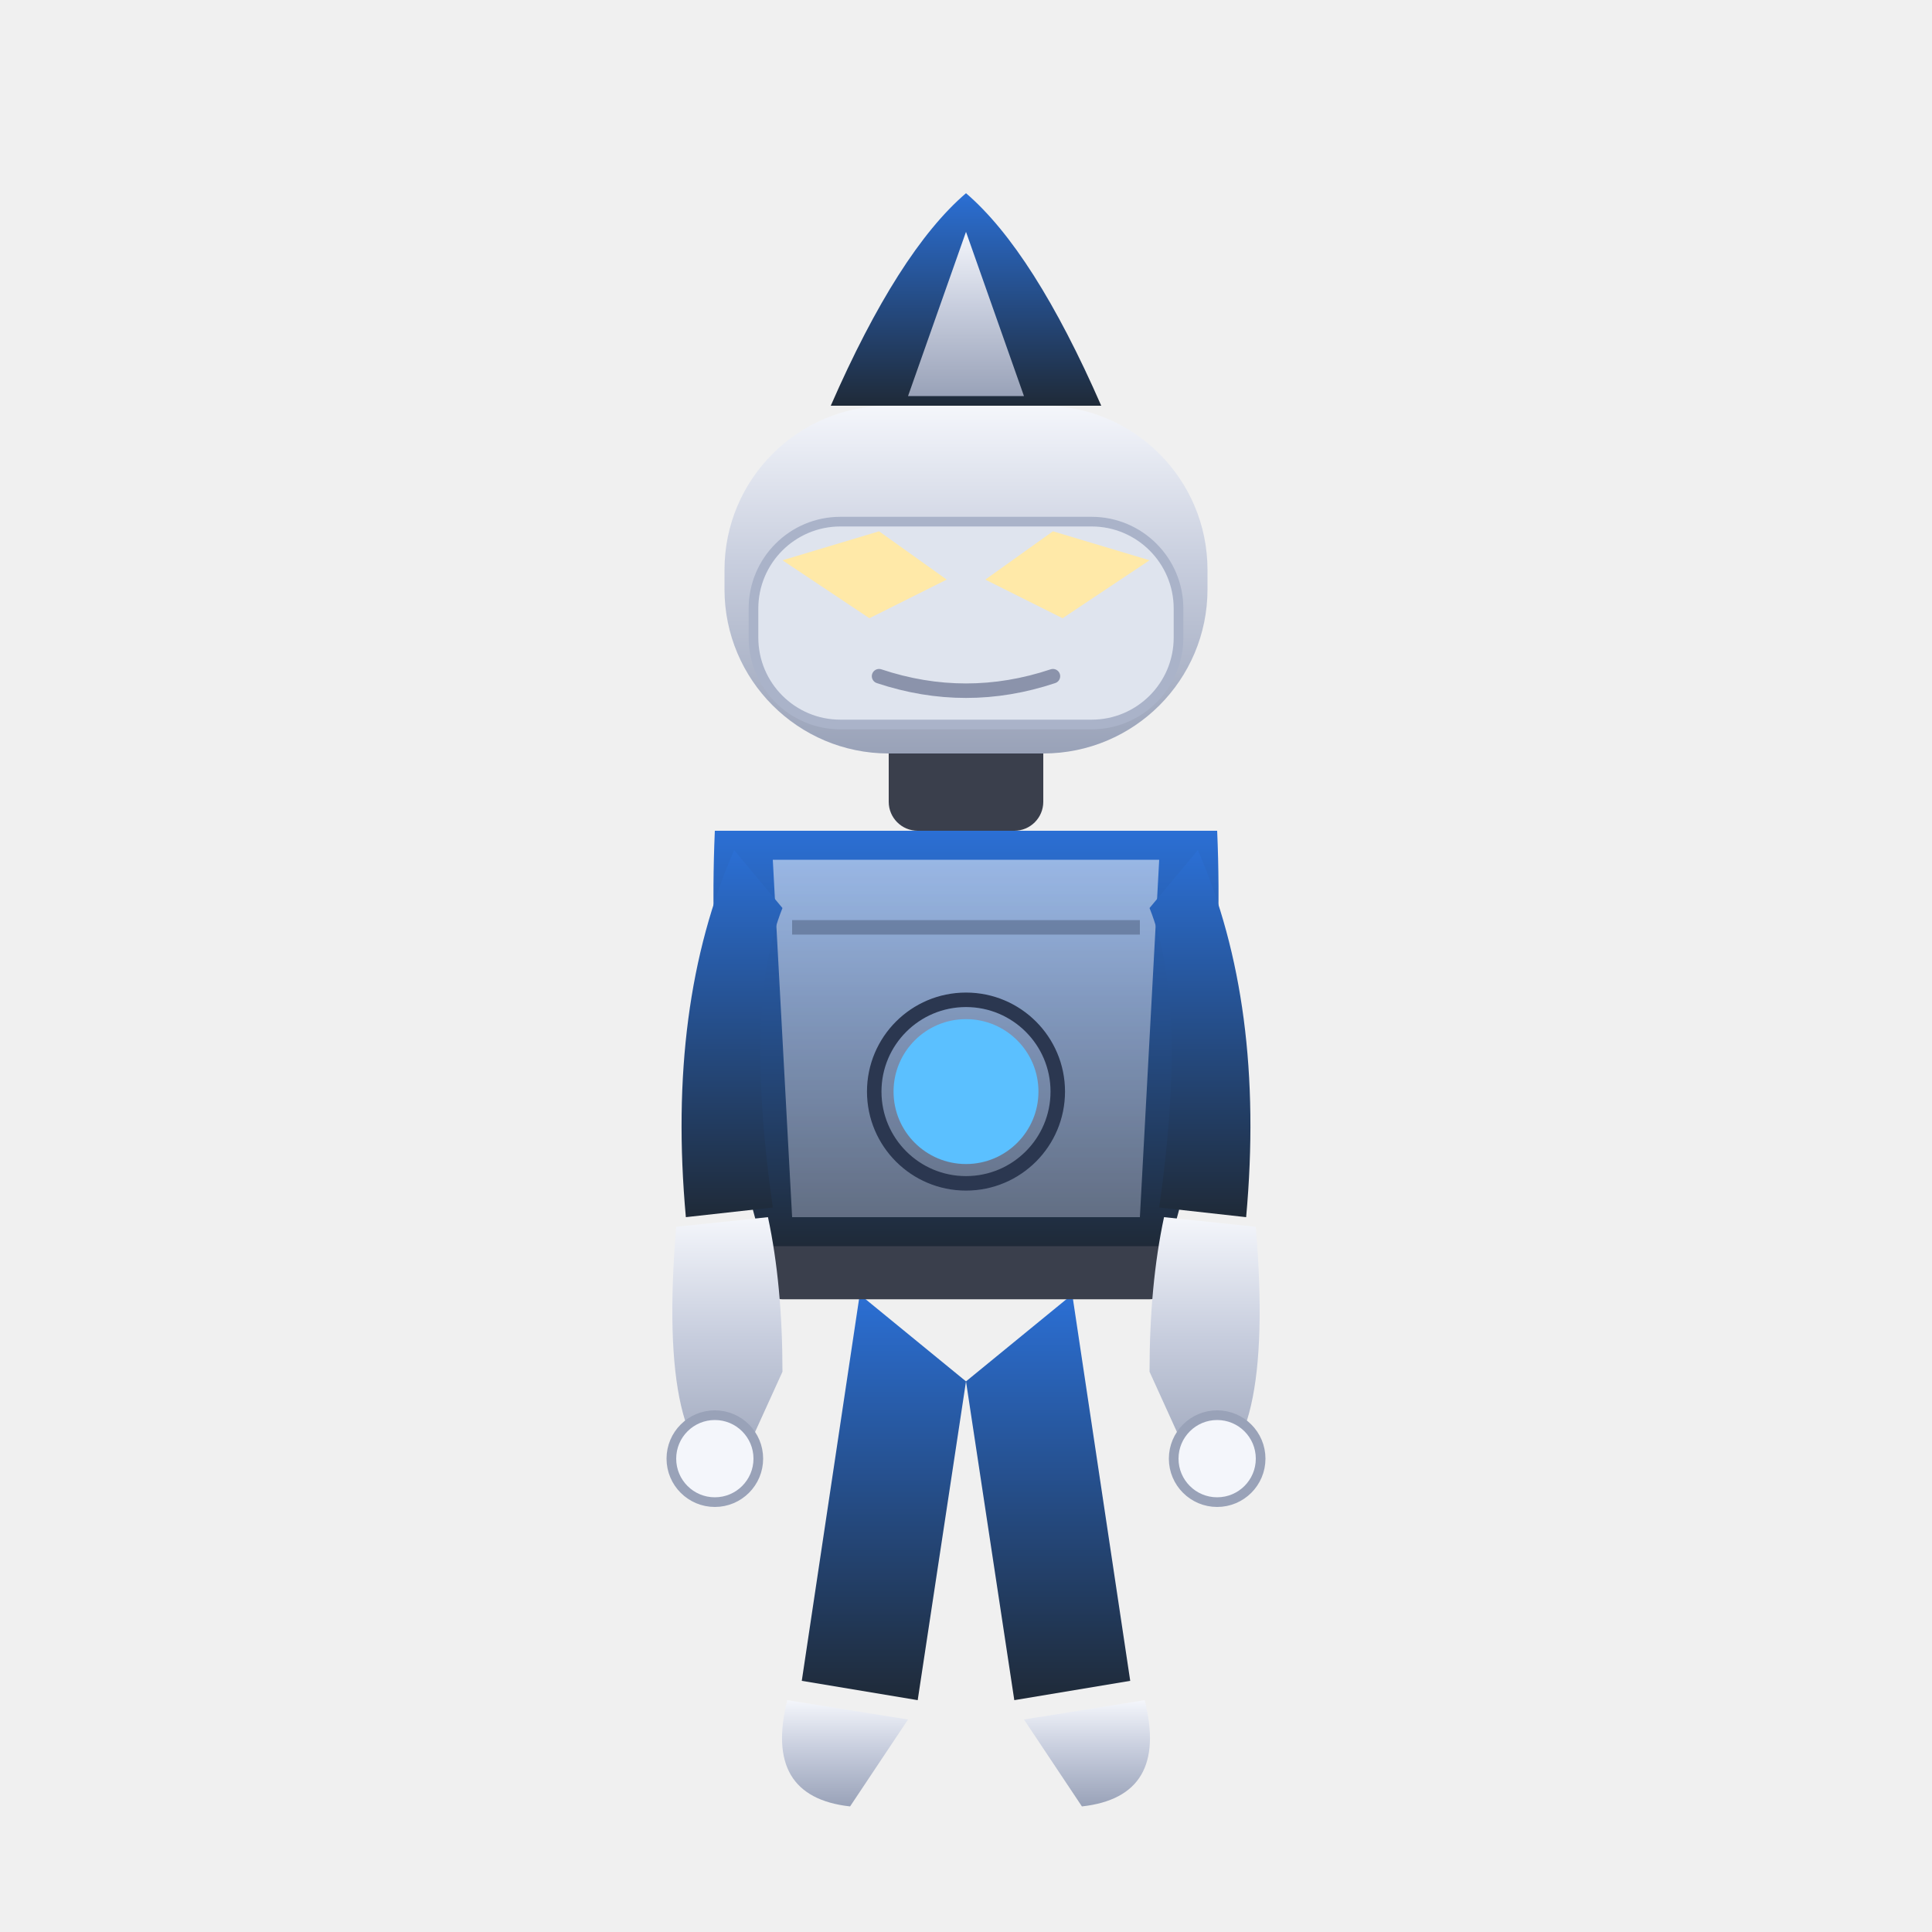
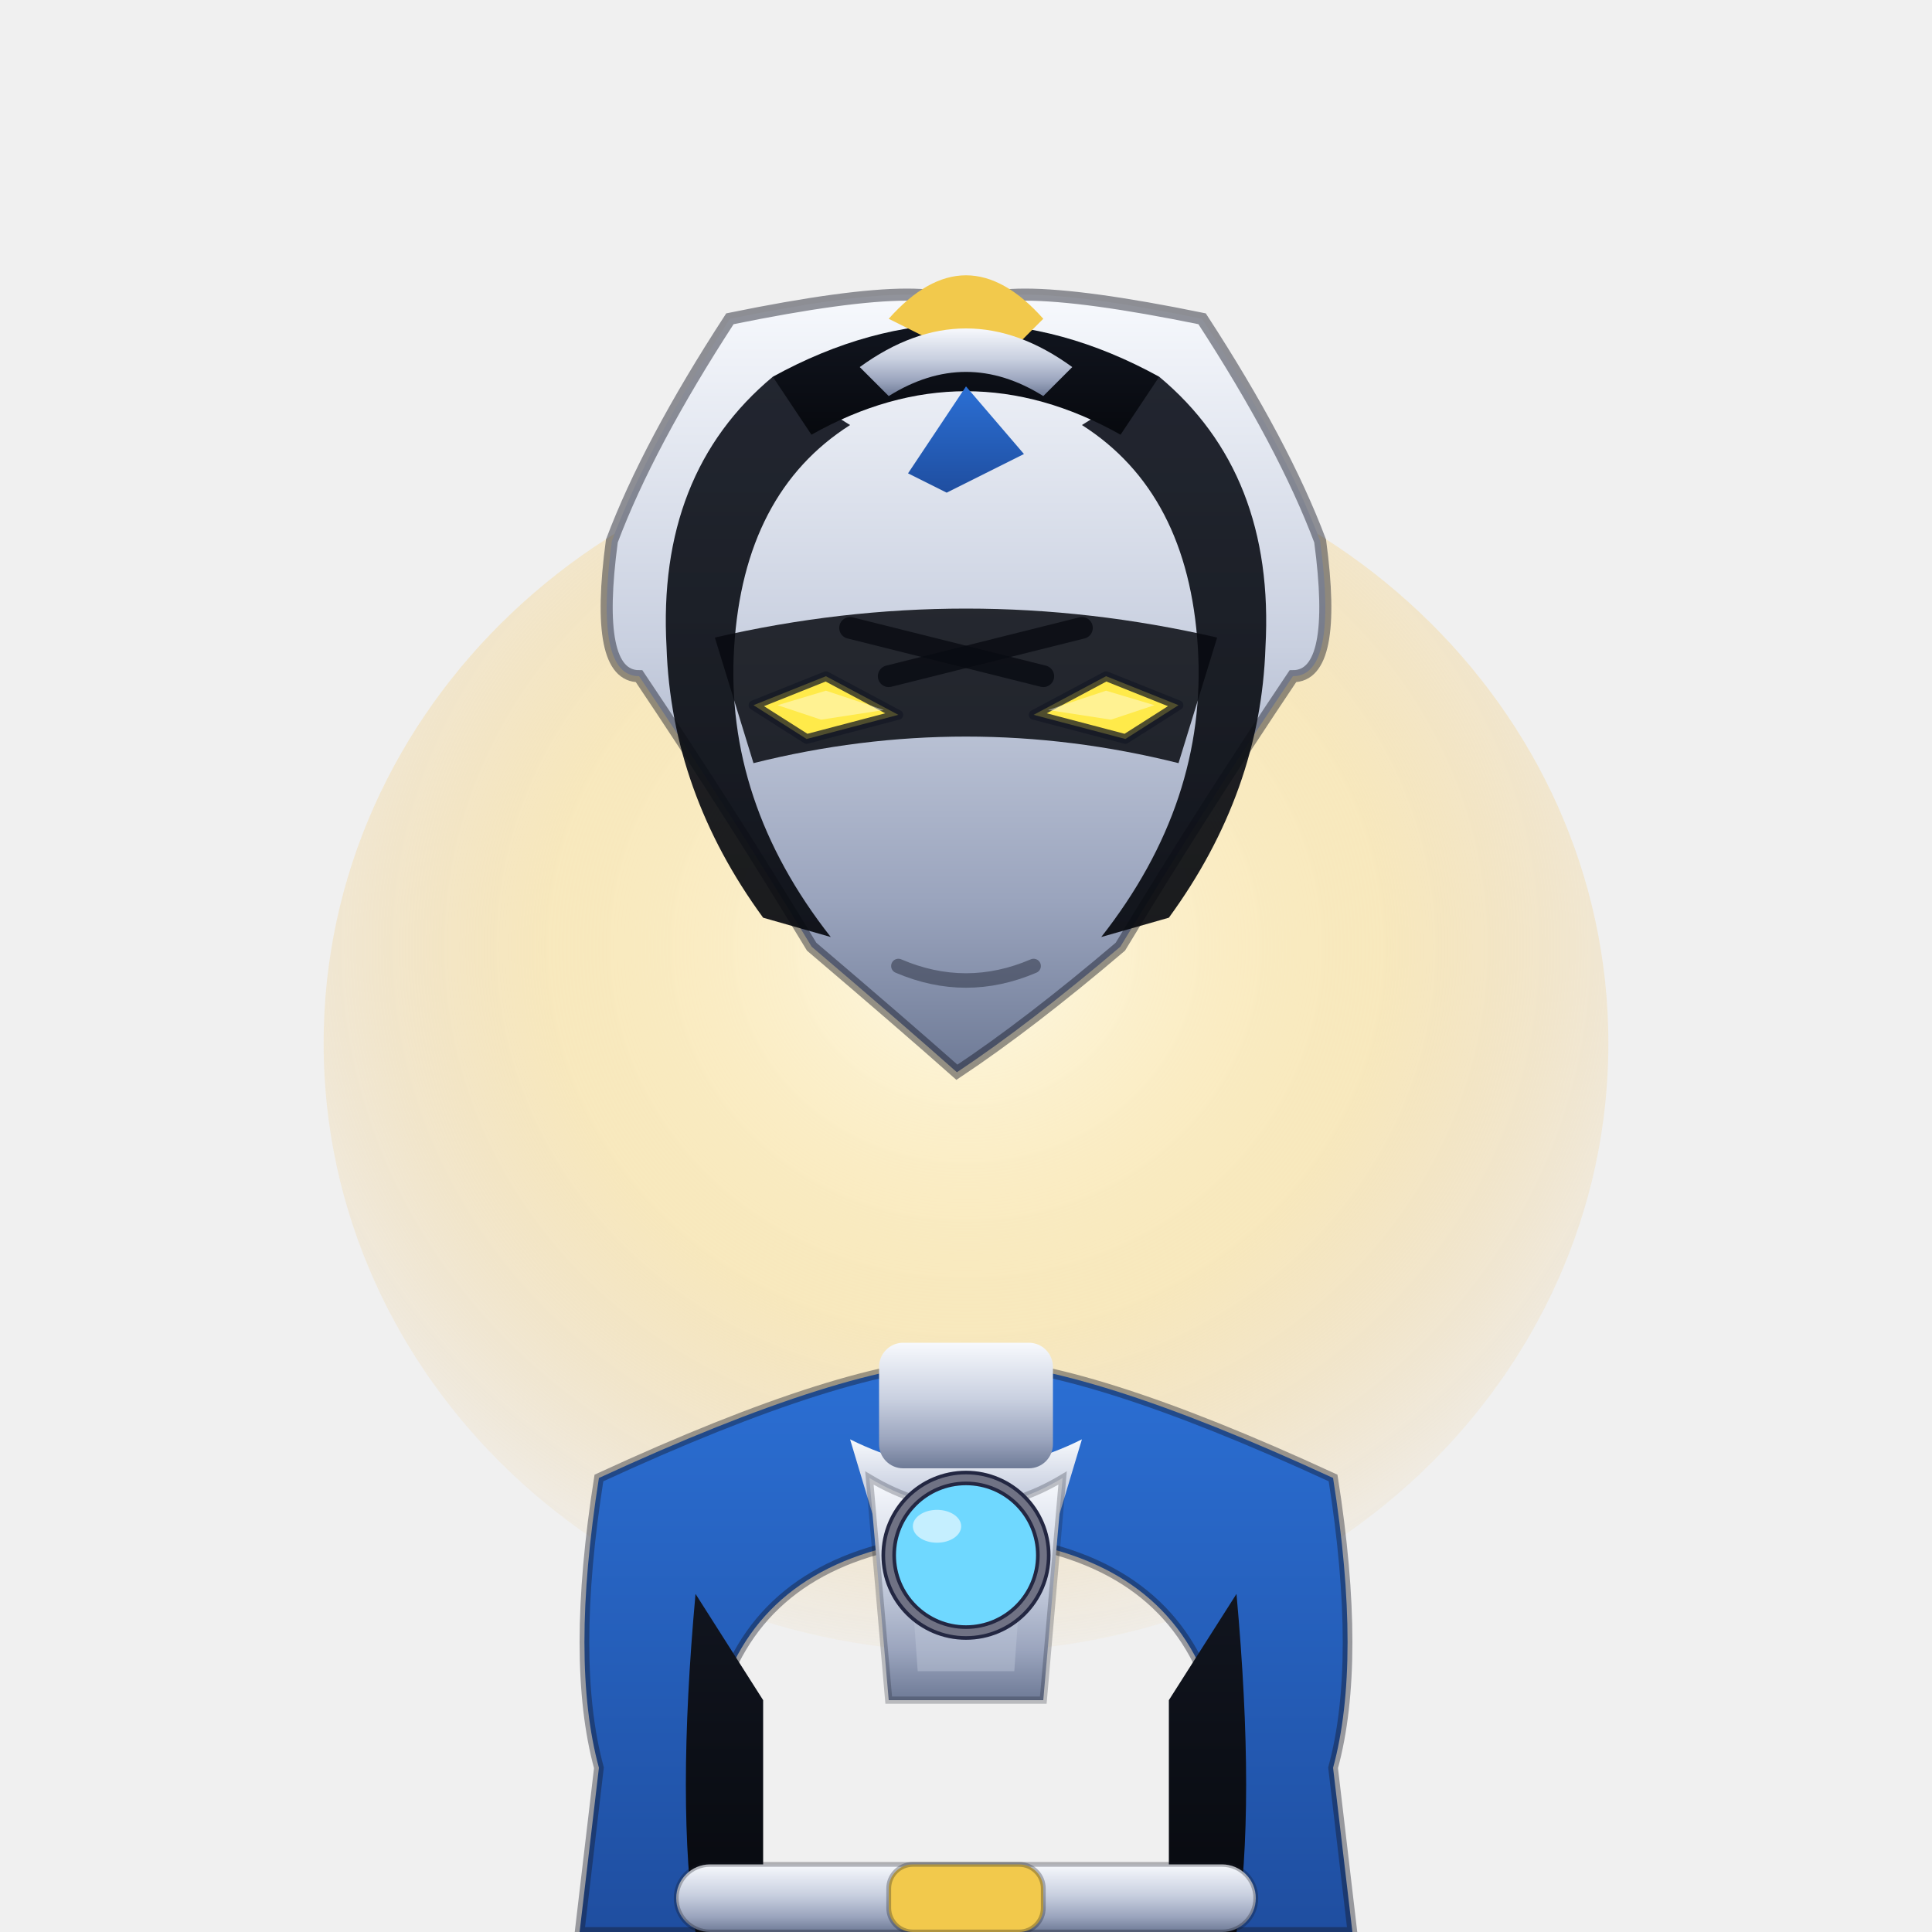
<svg xmlns="http://www.w3.org/2000/svg" viewBox="0 0 400 400" width="400" height="400" role="img">
  <defs>
-     <radialGradient id="ora_{i}" cx="50%" cy="42%" r="60%">
-       <stop offset="0%" stop-color="#fff9e6" stop-opacity="0.9" />
-       <stop offset="55%" stop-color="{m}" stop-opacity="0.55" />
-       <stop offset="100%" stop-color="{m}" stop-opacity="0" />
+     <radialGradient id="au_zeta" cx="50%" cy="42%" r="62%">
+       <stop offset="0%" stop-color="#fffbe8" stop-opacity="0.95" />
+       <stop offset="52%" stop-color="#ffe08a" stop-opacity="0.5" />
+       <stop offset="100%" stop-color="#e8b04c" stop-opacity="0" />
    </radialGradient>
-     <linearGradient id="silver_zeta" x1="0" y1="0" x2="0" y2="1">
-       <stop offset="0%" stop-color="#f4f6fb" />
-       <stop offset="45%" stop-color="#c8cede" />
-       <stop offset="100%" stop-color="#99a2b8" />
+     <linearGradient id="sv_zeta" x1="0" y1="0" x2="0" y2="1">
+       <stop offset="0%" stop-color="#f7f9fd" />
+       <stop offset="45%" stop-color="#c9d0e0" />
+       <stop offset="78%" stop-color="#9aa4bd" />
+       <stop offset="100%" stop-color="#6e7a96" />
    </linearGradient>
-     <linearGradient id="main_zeta" x1="0" y1="0" x2="0" y2="1">
+     <linearGradient id="mn_zeta" x1="0" y1="0" x2="0" y2="1">
      <stop offset="0%" stop-color="#2b6fd4" />
-       <stop offset="100%" stop-color="#1f2a38" />
+       <stop offset="100%" stop-color="#1f4ea0" />
+     </linearGradient>
+     <linearGradient id="ac_zeta" x1="0" y1="0" x2="0" y2="1">
+       <stop offset="0%" stop-color="#11151f" />
+       <stop offset="100%" stop-color="#07090e" />
    </linearGradient>
  </defs>
-   <ellipse cx="200" cy="215" rx="118" ry="118" fill="url(#ora_zeta)">
-     <animate attributeName="opacity" values="0.42;0.72;0.42" dur="3.2s" repeatCount="indefinite" />
+   <ellipse cx="200" cy="216" rx="133" ry="126" fill="url(#au_zeta)">
+     <animate attributeName="opacity" values="0.5;0.85;0.5" dur="3.4s" repeatCount="indefinite" />
  </ellipse>
  <g>
-     <animateTransform attributeName="transform" type="translate" values="0 0;0 -6;0 0" dur="3s" repeatCount="indefinite" />
+     <animateTransform attributeName="transform" type="translate" values="0 0;0 -5;0 0" dur="3s" repeatCount="indefinite" />
    <g>
-       <path d="M178 268 L166 348 L190 352 L200 286 Z" fill="url(#main_zeta)" />
-       <path d="M163 352 Q158 372 176 374 L188 356 Z" fill="url(#silver_zeta)" />
+       <path d="M124 306 Q118 344 124 366 L120 400 L150 400 L152 344 Q164 320 200 318 Q236 320 248 344 L250 400 L280 400 L276 366 Q282 344 276 306 Q224 282 200 282 Q176 282 124 306 Z" fill="url(#mn_zeta)" stroke="rgba(20,24,36,0.4)" stroke-width="2" />
+       <path d="M176 298 Q200 310 224 298 L218 318 Q200 326 182 318 Z" fill="url(#sv_zeta)" />
+       <path d="M144 330 Q140 374 144 400 L158 400 L158 352 Z" fill="url(#ac_zeta)" />
+       <path d="M256 330 Q260 374 256 400 L242 400 L242 352 Z" fill="url(#ac_zeta)" />
+       <path d="M180 306 Q200 318 220 306 L216 352 L184 352 Z" fill="url(#sv_zeta)" stroke="rgba(20,24,36,0.25)" stroke-width="1.5" />
+       <path d="M188 318 Q200 324 212 318 L210 346 L190 346 Z" fill="#bfc7d9" opacity="0.45" />
+       <circle cx="200" cy="322" r="16" fill="#6fd8ff" stroke="#232742" stroke-width="3" />
+       <circle cx="200" cy="322" r="16" fill="none" stroke="rgba(255,255,255,0.35)" stroke-width="1.5" />
+       <ellipse cx="194" cy="316" rx="5" ry="3.4" fill="#fff" opacity="0.6" />
+       <circle cx="200" cy="322" r="16" fill="none" stroke="#2f9ad4" stroke-width="2.5" opacity="0">
+         <animate attributeName="opacity" values="0;1;1;0" dur="4.2s" repeatCount="indefinite" />
+       </circle>
+       <rect x="140" y="386" width="120" height="14" rx="7" fill="url(#sv_zeta)" stroke="rgba(20,24,36,0.3)" />
+       <rect x="184" y="386" width="32" height="14" rx="5" fill="#f2c94c" stroke="rgba(20,24,36,0.3)" />
    </g>
    <g>
-       <path d="M222 268 L234 348 L210 352 L200 286 Z" fill="url(#main_zeta)" />
-       <path d="M237 352 Q242 372 224 374 L212 356 Z" fill="url(#silver_zeta)" />
-     </g>
-     <rect x="158" y="257" width="84" height="12" rx="4" fill="#3a3f4c" />
-     <g>
-       <path d="M148 172 Q146 218 158 258 L242 258 Q254 218 252 172 Z" fill="url(#main_zeta)" />
-       <path d="M160 178 L240 178 L236 252 L164 252 Z" fill="url(#silver_zeta)" opacity="0.55" />
-       <circle cx="200" cy="226" r="15" fill="#5bc0ff">
-         <animate attributeName="fill" values="#5bc0ff;#ff5447;#5bc0ff" dur="1.8s" repeatCount="indefinite" />
-         <animate attributeName="r" values="15;16.5;15" dur="1.8s" repeatCount="indefinite" />
-       </circle>
-       <circle cx="200" cy="226" r="19" fill="none" stroke="#2b3750" stroke-width="3" />
-       <path d="M164 192 L236 192" stroke="#2b3750" stroke-width="3" opacity="0.35" />
-     </g>
-     <g>
-       <animateTransform attributeName="transform" type="rotate" values="-3 158 196;2 158 196;-3 158 196" dur="4s" repeatCount="indefinite" />
-       <path d="M152 176 Q138 208 142 252 L160 250 Q154 208 162 188 Z" fill="url(#main_zeta)" />
-       <path d="M140 254 Q136 302 152 306 L162 284 Q162 266 159 252 Z" fill="url(#silver_zeta)" />
-       <circle cx="148" cy="302" r="9" fill="#f4f6fb" stroke="#99a2b8" stroke-width="2" />
-     </g>
-     <g>
-       <animateTransform attributeName="transform" type="rotate" values="3 242 196;-2 242 196;3 242 196" dur="4s" repeatCount="indefinite" />
-       <path d="M248 176 Q262 208 258 252 L240 250 Q246 208 238 188 Z" fill="url(#main_zeta)" />
-       <path d="M260 254 Q264 302 248 306 L238 284 Q238 266 241 252 Z" fill="url(#silver_zeta)" />
-       <circle cx="252" cy="302" r="9" fill="#f4f6fb" stroke="#99a2b8" stroke-width="2" />
-     </g>
-     <rect x="184" y="150" width="32" height="22" rx="6" fill="#3a3f4c" />
-     <g>
-       <rect x="150" y="84" width="100" height="72" rx="34" fill="url(#silver_zeta)" />
-       <path d="M172 84 Q186 52 200 40 Q214 52 228 84 Z" fill="url(#main_zeta)" />
-       <path d="M188 82 L200 48 L212 82 Z" fill="url(#silver_zeta)" />
-       <rect x="156" y="108" width="88" height="42" rx="18" fill="#dfe4ee" />
-       <rect x="156" y="108" width="88" height="42" rx="18" fill="none" stroke="#aab3c9" stroke-width="2" />
-       <g>
-         <path d="M162 116 L182 110 L196 120 L180 128 Z" fill="#ffe9a8" />
-         <path d="M238 116 L218 110 L204 120 L220 128 Z" fill="#ffe9a8" />
-         <animate attributeName="opacity" values="1;0.82;1" dur="3.6s" repeatCount="indefinite" />
+       <rect x="182" y="278" width="36" height="26" rx="5" fill="url(#sv_zeta)" />
+       <path d="M151.12 66 Q134.2 92 126.68 112 Q122.92 140 132.32 140 Q151.12 168 168.04 196 Q186.84 212 198.12 222 Q213.16 212 231.96 196 Q248.88 168 267.68 140 Q277.08 140 273.32 112 Q265.8 92 248.88 66 Q200 56 200 66 Q200 56 151.12 66 Z" fill="url(#sv_zeta)" stroke="rgba(20,24,36,0.45)" stroke-width="2.5" />
+       <path d="M160 78 Q136 98 138 134 Q139 164 158 190 L172 194 Q150 166 152 134 Q154 102 176 88 Z" fill="url(#ac_zeta)" opacity="0.92" />
+       <g transform="translate(400,0) scale(-1,1)">
+         <path d="M160 78 Q136 98 138 134 Q139 164 158 190 L172 194 Q150 166 152 134 Q154 102 176 88 Z" fill="url(#ac_zeta)" opacity="0.92" />
      </g>
-       <path d="M182 140 Q200 146 218 140" fill="none" stroke="#8b93ab" stroke-width="3" stroke-linecap="round" />
+       <path d="M160 78 Q200 56 240 78 L232 90 Q200 72 168 90 Z" fill="url(#ac_zeta)" />
+       <path d="M184 66 Q200 48 216 66 L210 72 L196 72 Z" fill="#f2c94c" />
+       <path d="M200 80 L188 98 L196 102 L212 94 Z" fill="url(#mn_zeta)" />
+       <path d="M178 76 Q200 60 222 76 L216 82 Q200 72 184 82 Z" fill="url(#sv_zeta)" />
+       <path d="M176 130 L216 140" stroke="rgba(14,18,30,0.8)" stroke-width="4.5" stroke-linecap="round" />
+       <path d="M224 130 L184 140" stroke="rgba(14,18,30,0.8)" stroke-width="4.5" stroke-linecap="round" />
+       <path d="M148 132 Q200 120 252 132 L244 158 Q200 147 156 158 Z" fill="rgba(8,10,16,0.85)" />
+       <path d="M214 148 L229 140 L244 146 L233 153 Z" fill="#ffea4a" stroke="rgba(20,24,36,0.75)" stroke-width="2" stroke-linejoin="round" />
+       <path d="M217 147 L229 143 L239 146 L230 149 Z" fill="#fff" opacity="0.4" />
+       <g transform="translate(400,0) scale(-1,1)">
+         <path d="M214 148 L229 140 L244 146 L233 153 Z" fill="#ffea4a" stroke="rgba(20,24,36,0.75)" stroke-width="2" stroke-linejoin="round" />
+         <path d="M217 147 L229 143 L239 146 L230 149 Z" fill="#fff" opacity="0.4" />
+       </g>
+       <path d="M186 200 Q200 206 214 200" fill="none" stroke="rgba(30,34,50,0.45)" stroke-width="3" stroke-linecap="round" />
    </g>
  </g>
</svg>
